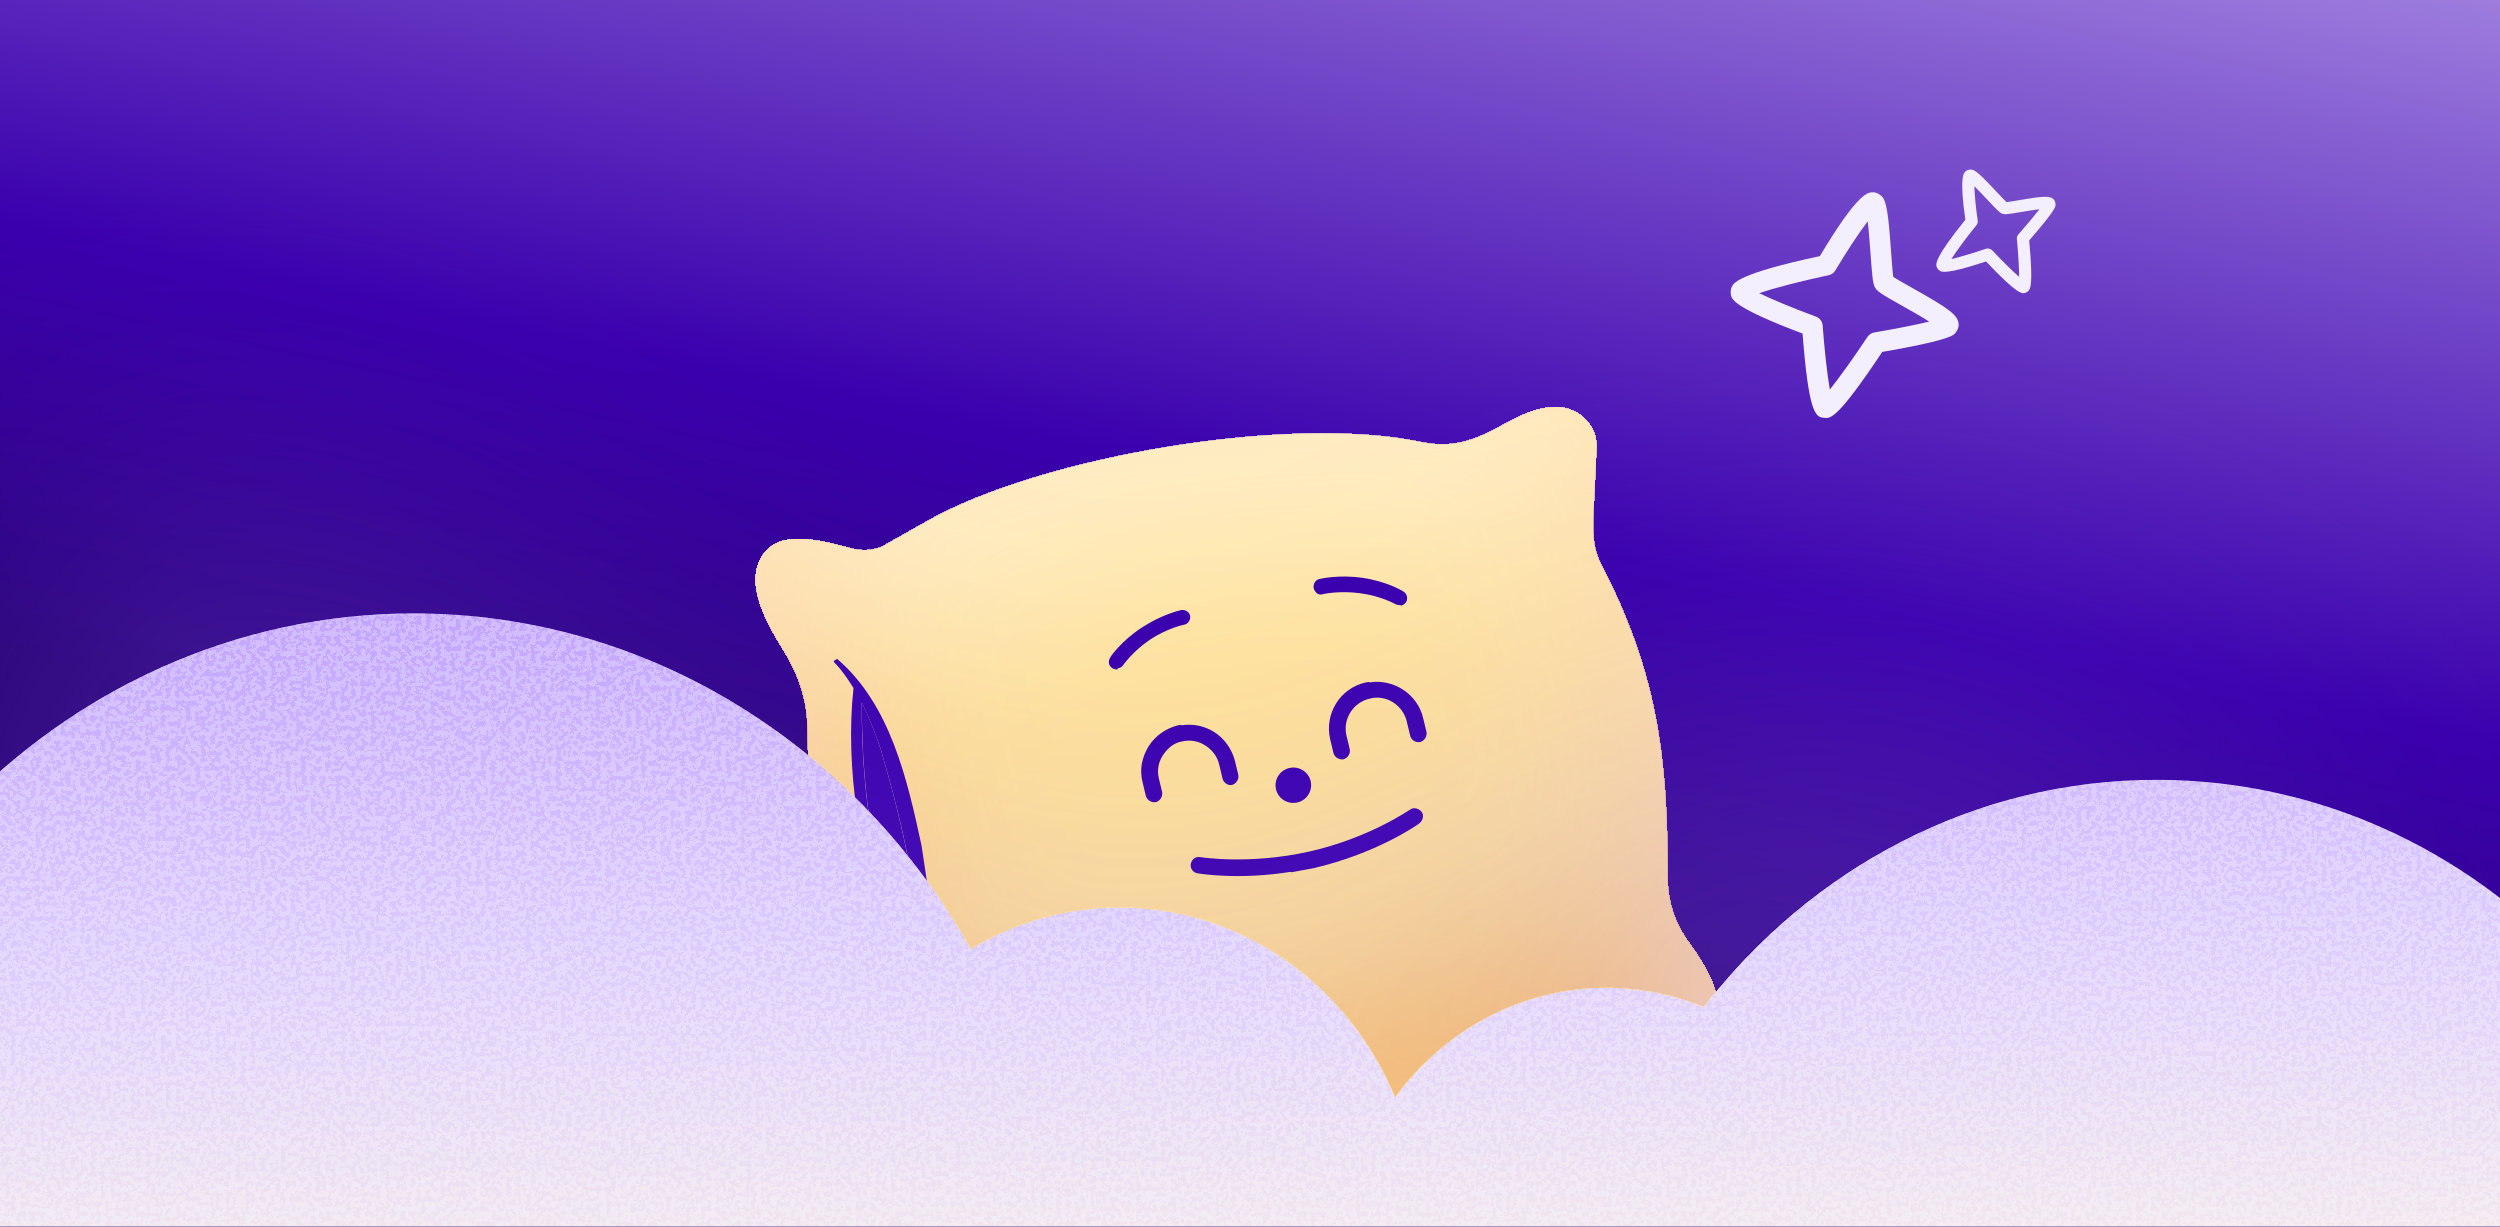
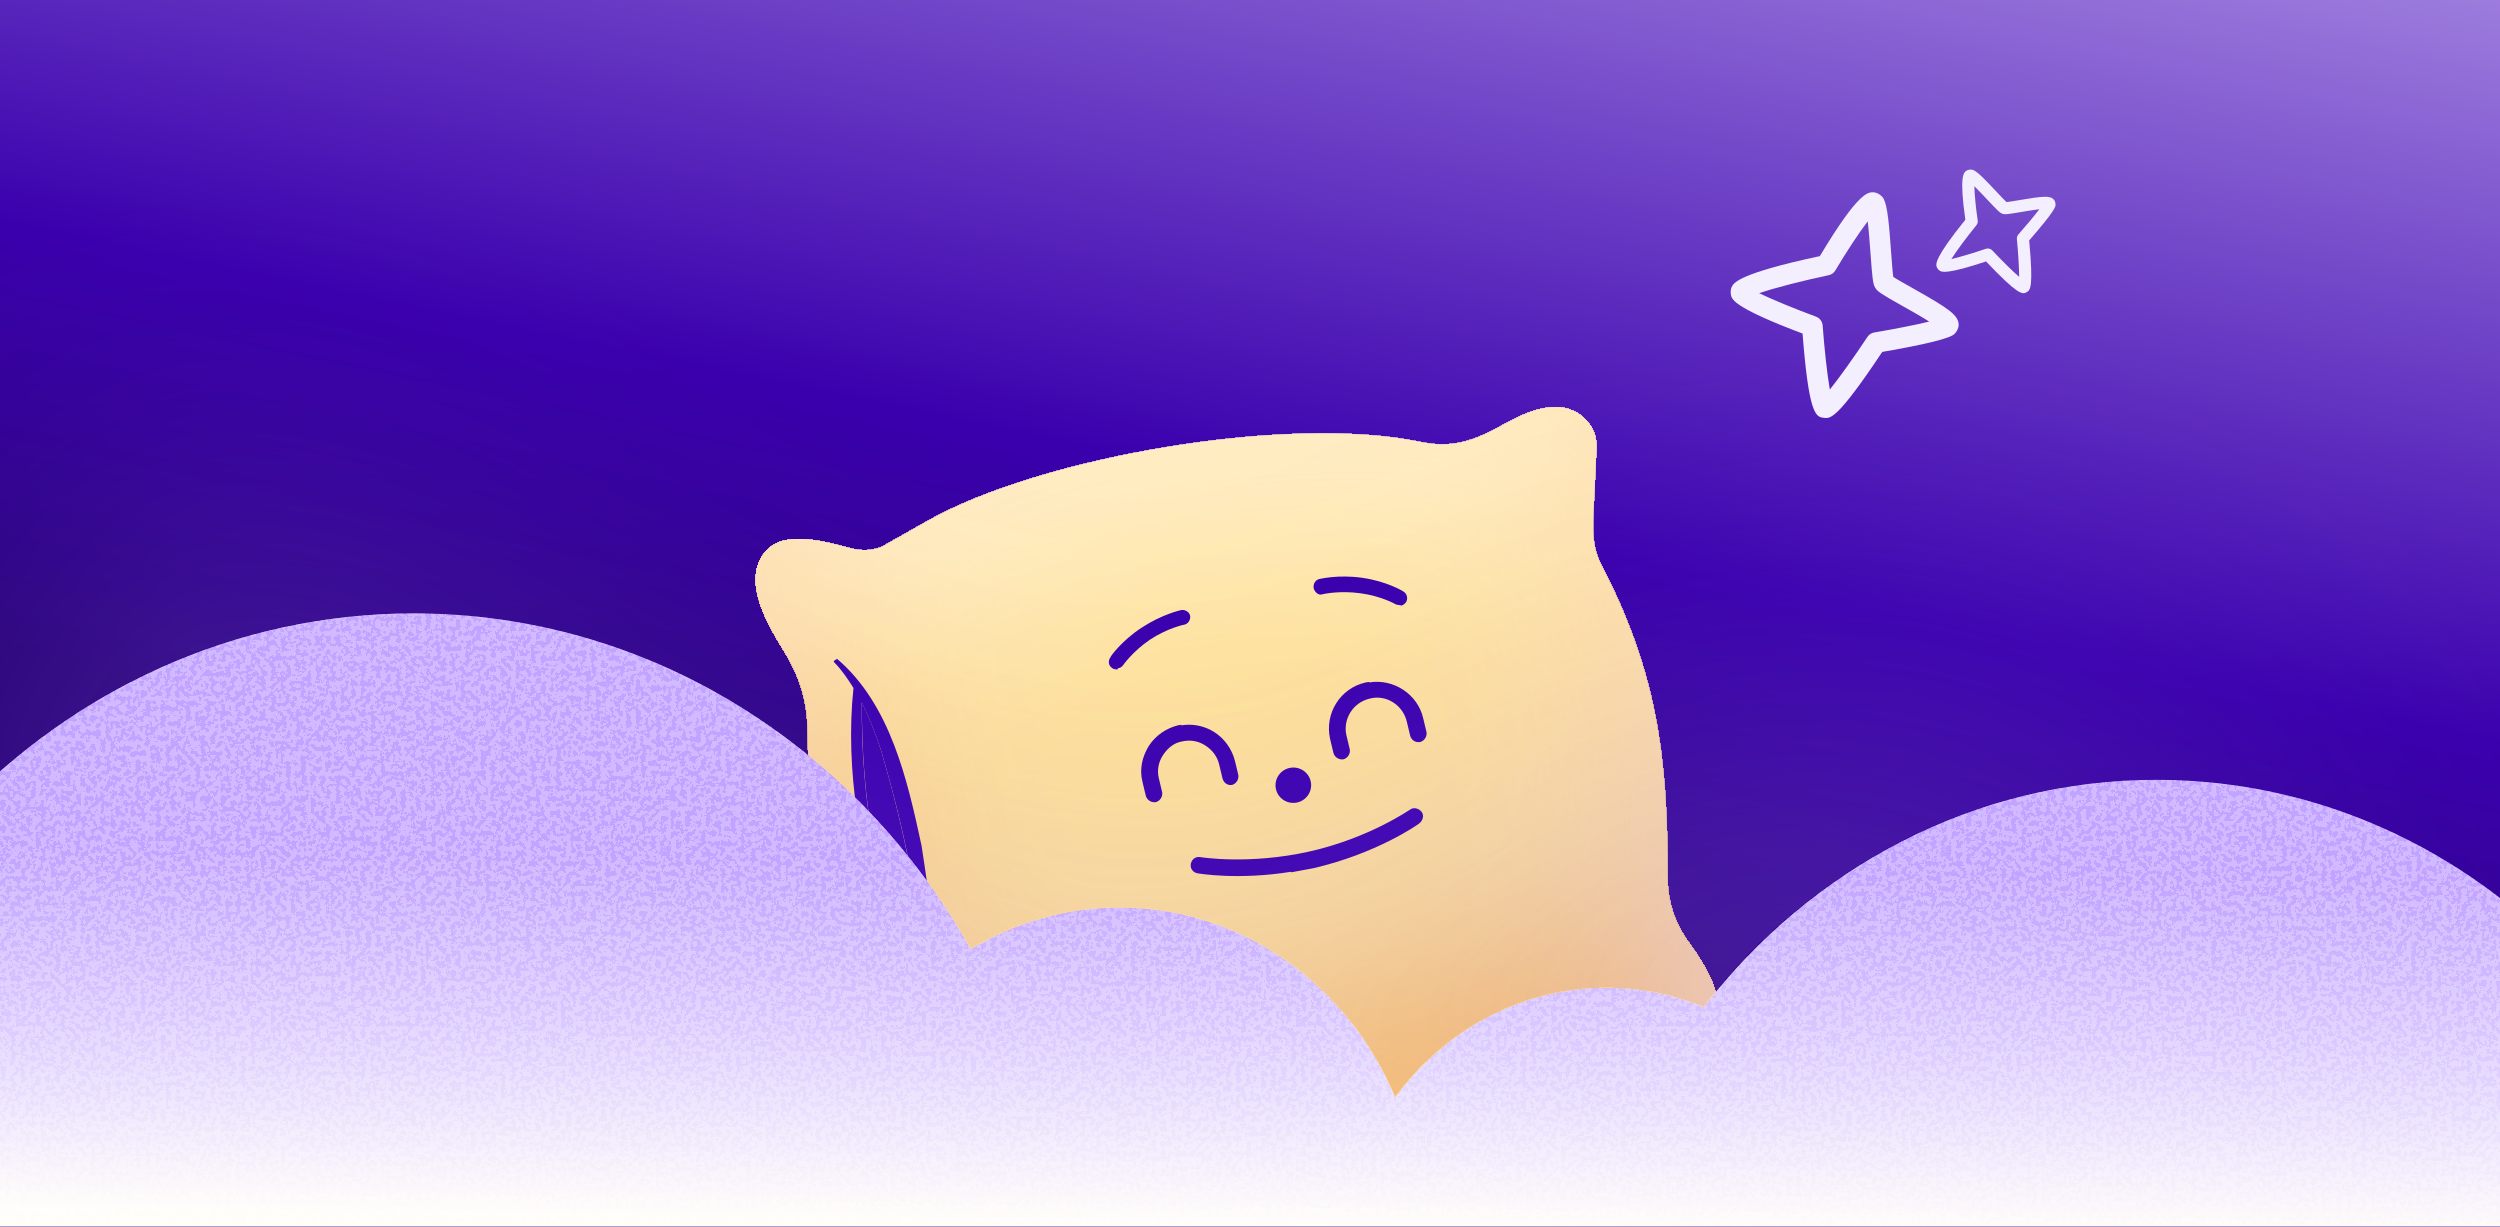
<svg xmlns="http://www.w3.org/2000/svg" width="375" height="184" viewBox="0 0 375 184" fill="none">
-   <g id="Login â mobile">
-     <g id="Page canvas">
-       <g id="Frame 6" clip-path="url(#clip0_443_5287)">
-         <rect width="375" height="184" fill="url(#paint0_linear_443_5287)" />
-         <g id="Group 8638">
-           <g id="Container_2">
-             <g id="Vector" filter="url(#filter0_ii_443_5287)">
-               <path id="Vector_2" d="M185.217 172.327C167.873 175.886 154.089 171.181 148.84 172.867C144.774 174.215 139.059 180.195 134.245 176.04C132.293 174.417 131.244 171.373 131.53 168.831L132.393 160.773C132.754 157.271 132.367 154.22 130.626 151.014C123.531 138.381 121.3 123.771 121.132 109.561C121.098 105.252 120.039 101.692 117.787 97.954C114.852 93.19 111.78 87.669 114.263 83.525C116.745 79.38 122.75 80.952 127.627 82.25C129.108 82.646 131.094 82.626 132.457 81.916L139.15 78.129C156.221 68.483 193.209 62.163 213.02 66.279C222.33 68.249 225.921 61.533 232.884 61.072C236.487 60.824 239.637 63.573 239.469 67.22L239.152 74.166C239.003 77.465 238.476 81.421 240.121 84.554C248.532 100.798 250.154 113.423 250.139 131.196C250.097 135.084 251.096 138.308 253.418 141.519C256.392 145.587 259.146 150.721 256.91 154.399C254.558 158.353 247.469 157.193 242.036 156.49C239.231 156.108 236.437 156.242 233.998 157.879C225.427 163.655 195.539 170.272 185.298 172.315L185.217 172.327Z" fill="#FFE299" />
+   <g id="01 Â· Login">
+     <g id="Login â mobile">
+       <g id="Page canvas">
+         <g id="Frame 6" clip-path="url(#clip0_4226_7750)">
+           <rect width="375" height="184" fill="url(#paint0_linear_4226_7750)" />
+           <g id="Group 8638">
+             <g id="Container_2">
+               <g id="Vector" filter="url(#filter0_ii_4226_7750)">
+                 <path id="Vector_2" d="M185.217 172.326C167.873 175.886 154.089 171.181 148.84 172.867C144.774 174.215 139.059 180.195 134.245 176.04C132.293 174.417 131.244 171.372 131.53 168.83L132.392 160.773C132.753 157.271 132.367 154.22 130.626 151.014C123.531 138.381 121.3 123.771 121.131 109.561C121.097 105.252 120.038 101.691 117.787 97.953C114.852 93.19 111.78 87.669 114.263 83.525C116.745 79.38 122.749 80.951 127.627 82.25C129.108 82.646 131.093 82.625 132.457 81.916L139.149 78.129C156.221 68.483 193.209 62.162 213.02 66.279C222.33 68.249 225.921 61.533 232.884 61.072C236.487 60.824 239.637 63.573 239.469 67.22L239.151 74.166C239.003 77.465 238.475 81.421 240.121 84.554C248.532 100.797 250.154 113.423 250.139 131.196C250.097 135.084 251.096 138.308 253.418 141.519C256.392 145.586 259.146 150.72 256.91 154.399C254.558 158.353 247.468 157.193 242.036 156.49C239.231 156.108 236.436 156.242 233.997 157.878C225.427 163.655 195.538 170.272 185.298 172.315L185.217 172.326Z" fill="#FFE299" />
+               </g>
+               <path id="Vector_8" d="M125.532 98.868C125.532 98.868 124.855 99.138 125.131 99.349C126.29 100.52 127.149 101.819 128.022 103.201C126.71 115.513 129.139 128.604 132.785 140.333C134.148 144.165 135.433 148.008 138.242 151.368C138.18 153.396 137.961 155.448 137.742 157.5C137.562 157.864 138.165 158.109 138.345 157.746C141.505 147.846 139.787 137.087 138.242 126.89C136.099 116.952 133.566 105.643 125.518 98.786L125.532 98.868ZM129.267 105.368C130.369 107.641 131.342 110.101 132.145 112.503C135.502 123.94 138.383 136.374 138.31 148.414C131.456 135.74 129.145 119.519 129.267 105.368Z" fill="#3A00AD" />
+               <path id="Vector_9" d="M129.293 105.386C130.387 107.657 131.354 110.117 132.151 112.517C135.485 123.948 138.347 136.376 138.274 148.409C131.467 135.741 129.172 119.528 129.293 105.386Z" fill="#3A00AD" />
            </g>
-             <path id="Vector_8" d="M125.532 98.868C125.532 98.868 124.855 99.139 125.131 99.349C126.289 100.52 127.149 101.82 128.022 103.202C126.709 115.513 129.139 128.604 132.785 140.334C134.148 144.165 135.433 148.008 138.241 151.369C138.179 153.397 137.961 155.449 137.742 157.501C137.562 157.864 138.165 158.11 138.345 157.746C141.505 147.846 139.786 137.087 138.242 126.89C136.099 116.952 133.566 105.643 125.518 98.786L125.532 98.868ZM129.267 105.369C130.369 107.641 131.342 110.102 132.145 112.504C135.502 123.94 138.383 136.374 138.309 148.414C131.455 135.74 129.145 119.519 129.267 105.369Z" fill="#3A00AD" />
-             <path id="Vector_9" d="M129.292 105.386C130.387 107.658 131.354 110.117 132.151 112.518C135.485 123.948 138.347 136.376 138.274 148.409C131.467 135.741 129.172 119.529 129.292 105.386Z" fill="#3A00AD" />
+             <g id="Group 8637">
+               <path id="Vector_2_2" d="M194.419 120.404C195.876 120.172 196.87 118.81 196.639 117.364C196.408 115.917 195.039 114.933 193.582 115.165C192.125 115.398 191.131 116.759 191.362 118.206C191.593 119.653 192.962 120.637 194.419 120.404Z" fill="#3A00AD" />
+               <path id="Vector_5" d="M193.617 130.774C185.702 132.038 179.878 131.037 179.617 130.995C178.918 130.855 178.484 130.252 178.627 129.558C178.77 128.864 179.377 128.431 180.076 128.571C180.076 128.571 187.367 129.757 196.427 127.723C205.405 125.702 211.408 121.469 211.491 121.456C212.015 121.036 212.81 121.245 213.231 121.766C213.652 122.286 213.44 123.076 212.915 123.495C212.694 123.698 206.456 128.052 196.997 130.234C195.843 130.419 194.784 130.672 193.713 130.843L193.617 130.774Z" fill="#3A00AD" />
+               <path id="Vector_3" d="M205.43 102.36C209.058 101.78 212.648 104.145 213.471 107.708L213.976 109.81C214.08 110.465 213.677 111.117 213.031 111.304C212.289 111.422 211.716 111.01 211.529 110.368L211.024 108.266C210.454 105.755 207.914 104.146 205.48 104.786C202.95 105.358 201.407 107.871 201.964 110.301L202.469 112.403C202.573 113.058 202.17 113.71 201.524 113.897C200.864 114.002 200.208 113.603 200.021 112.962L199.517 110.859C198.655 107.051 201.005 103.234 204.84 102.37C205.005 102.343 205.17 102.317 205.335 102.291L205.43 102.36Z" fill="#3A00AD" />
+               <path id="Vector_4" d="M177.203 108.798C178.852 108.535 180.593 108.844 182.095 109.78C183.693 110.784 184.791 112.371 185.244 114.146L185.749 116.248C185.853 116.903 185.45 117.555 184.804 117.742C184.144 117.848 183.571 117.435 183.384 116.794L182.879 114.692C182.601 113.477 181.854 112.505 180.816 111.831C179.778 111.157 178.559 110.932 177.335 111.211C176.098 111.409 175.131 112.235 174.451 113.267C173.77 114.299 173.541 115.511 173.819 116.726L174.324 118.828C174.429 119.483 174.025 120.135 173.379 120.322C172.719 120.427 172.064 120.029 171.877 119.387L171.372 117.285C170.907 115.428 171.291 113.604 172.293 111.933C173.307 110.344 174.908 109.248 176.696 108.795C176.861 108.769 177.025 108.742 177.19 108.716L177.203 108.798Z" fill="#3A00AD" />
+               <path id="Vector_6" d="M167.63 100.421C167.63 100.421 167.04 100.431 166.836 100.212C166.276 99.881 166.158 99.144 166.574 98.574C166.561 98.492 168.213 96.13 171.276 94.13C174.338 92.13 177.115 91.518 177.198 91.505C177.775 91.413 178.43 91.812 178.522 92.385C178.613 92.958 178.21 93.61 177.633 93.702C177.633 93.702 175.173 94.179 172.496 95.95C169.902 97.707 168.458 99.784 168.458 99.784C168.25 100.07 168.016 100.191 167.686 100.244L167.63 100.421Z" fill="#3A00AD" />
+               <path id="Vector_7" d="M210.14 90.777C210.14 90.777 209.632 90.775 209.359 90.65C209.359 90.65 207.214 89.398 204.02 88.984C200.908 88.558 198.461 89.117 198.461 89.117C197.827 89.386 197.241 88.891 197.054 88.25C196.95 87.595 197.283 87.038 197.847 86.864C198.012 86.837 200.694 86.157 204.326 86.669C207.959 87.18 210.39 88.639 210.486 88.707C211.046 89.038 211.246 89.761 210.912 90.318C210.704 90.603 210.4 90.82 210.071 90.872L210.14 90.777Z" fill="#3A00AD" />
+             </g>
          </g>
-           <g id="Group 8637">
-             <path id="Vector_2_2" d="M194.419 120.405C195.876 120.172 196.87 118.811 196.639 117.364C196.408 115.917 195.04 114.933 193.583 115.166C192.125 115.398 191.132 116.76 191.363 118.207C191.594 119.653 192.962 120.637 194.419 120.405Z" fill="#3A00AD" />
-             <path id="Vector_5" d="M193.617 130.774C185.702 132.038 179.878 131.037 179.617 130.995C178.918 130.855 178.484 130.252 178.627 129.558C178.77 128.864 179.377 128.431 180.076 128.571C180.076 128.571 187.367 129.758 196.427 127.723C205.405 125.702 211.408 121.469 211.491 121.456C212.015 121.036 212.81 121.245 213.231 121.766C213.652 122.286 213.44 123.076 212.915 123.495C212.694 123.698 206.456 128.053 196.997 130.234C195.843 130.419 194.784 130.672 193.713 130.843L193.617 130.774Z" fill="#3A00AD" />
-             <path id="Vector_3" d="M205.431 102.359C209.058 101.78 212.649 104.145 213.471 107.708L213.976 109.81C214.081 110.465 213.677 111.117 213.031 111.304C212.289 111.422 211.716 111.01 211.529 110.368L211.024 108.266C210.454 105.755 207.914 104.146 205.48 104.786C202.95 105.358 201.407 107.871 201.964 110.301L202.469 112.403C202.573 113.058 202.17 113.71 201.524 113.897C200.864 114.002 200.209 113.603 200.022 112.961L199.517 110.859C198.655 107.051 201.005 103.234 204.841 102.37C205.005 102.343 205.17 102.317 205.335 102.291L205.431 102.359Z" fill="#3A00AD" />
-             <path id="Vector_4" d="M177.204 108.798C178.853 108.534 180.593 108.844 182.095 109.78C183.693 110.784 184.792 112.371 185.244 114.146L185.749 116.248C185.854 116.903 185.45 117.555 184.804 117.742C184.144 117.848 183.571 117.435 183.384 116.793L182.879 114.691C182.601 113.477 181.854 112.505 180.816 111.831C179.779 111.157 178.559 110.932 177.335 111.211C176.099 111.409 175.131 112.235 174.451 113.267C173.77 114.299 173.541 115.511 173.819 116.726L174.324 118.828C174.429 119.483 174.026 120.135 173.379 120.322C172.72 120.427 172.064 120.028 171.877 119.387L171.372 117.284C170.907 115.428 171.292 113.604 172.293 111.933C173.308 110.343 174.908 109.248 176.696 108.795C176.861 108.769 177.026 108.742 177.191 108.716L177.204 108.798Z" fill="#3A00AD" />
-             <path id="Vector_6" d="M167.63 100.421C167.63 100.421 167.04 100.431 166.836 100.212C166.276 99.882 166.158 99.145 166.574 98.575C166.561 98.493 168.213 96.13 171.276 94.13C174.338 92.13 177.115 91.519 177.198 91.505C177.775 91.413 178.43 91.812 178.522 92.385C178.613 92.958 178.21 93.61 177.633 93.702C177.633 93.702 175.173 94.179 172.496 95.95C169.902 97.707 168.458 99.785 168.458 99.785C168.25 100.07 168.016 100.191 167.686 100.244L167.63 100.421Z" fill="#3A00AD" />
-             <path id="Vector_7" d="M210.14 90.778C210.14 90.778 209.633 90.775 209.359 90.651C209.359 90.651 207.214 89.398 204.02 88.985C200.908 88.558 198.461 89.117 198.461 89.117C197.828 89.386 197.242 88.892 197.054 88.25C196.95 87.595 197.284 87.038 197.848 86.864C198.013 86.838 200.694 86.158 204.327 86.669C207.959 87.18 210.391 88.639 210.486 88.708C211.046 89.038 211.246 89.762 210.912 90.319C210.704 90.604 210.401 90.82 210.071 90.873L210.14 90.778Z" fill="#3A00AD" />
-           </g>
-         </g>
-         <g id="Group 8639">
-           <g id="Mask group" filter="url(#filter1_d_443_5287)">
-             <mask id="mask0_443_5287" style="mask-type:alpha" maskUnits="userSpaceOnUse" x="0" y="45" width="375" height="139">
-               <rect id="Rectangle 6" y="45" width="375" height="139" fill="#D9D9D9" />
-             </mask>
-             <g mask="url(#mask0_443_5287)">
-               <g id="Union" filter="url(#filter2_n_443_5287)">
-                 <path d="M62.048 92C97.619 92 128.719 112.223 145.616 142.382C152.204 138.41 159.83 136.141 167.957 136.141C186.405 136.141 202.266 147.833 209.271 164.587C216.605 154.604 228.069 148.18 240.954 148.18C246.102 148.18 251.023 149.206 255.545 151.074C271.599 130.261 296.052 116.969 323.444 116.969C371.799 116.969 410.999 158.39 410.999 209.485C410.999 260.581 371.799 302.003 323.444 302.003C308.667 302.003 294.744 298.134 282.534 291.303H96.226V290.556C85.595 294.783 74.078 297.099 62.048 297.099C8.45 297.099 -35 251.186 -35 194.55C-35 137.913 8.45 92 62.048 92Z" fill="url(#paint1_linear_443_5287)" />
+           <g id="Group 8639">
+             <g id="Mask group" filter="url(#filter1_d_4226_7750)">
+               <mask id="mask0_4226_7750" style="mask-type:alpha" maskUnits="userSpaceOnUse" x="0" y="45" width="376" height="140">
+                 <rect id="Rectangle 6" x="0" y="45" width="375" height="139" fill="#D9D9D9" />
+               </mask>
+               <g mask="url(#mask0_4226_7750)">
+                 <g id="Union" filter="url(#filter2_n_4226_7750)">
+                   <path d="M62.048 92C97.619 92 128.719 112.224 145.616 142.382C152.204 138.41 159.83 136.141 167.957 136.141C186.405 136.141 202.266 147.834 209.272 164.587C216.605 154.604 228.069 148.18 240.954 148.18C246.102 148.18 251.023 149.206 255.545 151.074C271.6 130.261 296.053 116.969 323.445 116.969C371.799 116.969 410.999 158.39 410.999 209.486C410.999 260.581 371.799 302.003 323.445 302.003C308.667 302.003 294.744 298.134 282.534 291.303H96.226V290.556C85.595 294.784 74.078 297.099 62.048 297.099C8.45 297.099 -35 251.186 -35 194.55C-35 137.914 8.45 92 62.048 92Z" fill="url(#paint1_linear_4226_7750)" />
+                 </g>
              </g>
            </g>
          </g>
-         </g>
-         <g id="Group 8640">
-           <path id="Sparkle 1" d="M273.396 62.652C272.271 62.474 271.286 61.637 270.383 50.029C260.671 46.389 259.993 45.063 259.766 44.62C259.547 44.196 259.544 43.482 259.752 43.052C260.042 42.445 260.717 41.038 272.978 38.419C278.749 28.773 280.21 28.819 281.001 28.844C281.591 28.858 282.307 29.342 282.561 29.844C283.13 30.953 283.361 33.618 283.671 37.873C283.768 39.207 283.887 40.815 283.99 41.533C284.546 41.904 285.794 42.603 286.828 43.185C292.366 46.296 293.764 47.27 293.8 48.713C293.812 49.256 293.412 49.974 292.951 50.263C291.57 51.123 285.508 52.244 282.336 52.787C275.597 62.915 274.55 62.789 273.623 62.682C273.547 62.673 273.472 62.664 273.396 62.652ZM263.875 43.984C265.783 44.904 269.299 46.356 272.389 47.493C272.96 47.701 273.354 48.224 273.397 48.826C273.649 52.245 274.074 56.165 274.475 58.428C275.927 56.634 278.217 53.409 280.117 50.536C280.353 50.181 280.726 49.937 281.152 49.867C284.041 49.382 287.323 48.74 289.383 48.238C288.139 47.446 286.42 46.483 285.308 45.858C282.147 44.081 281.557 43.714 281.222 43.06C280.93 42.493 280.841 41.611 280.582 38.088C280.485 36.762 280.337 34.731 280.158 33.199C278.832 34.922 276.88 37.9 275.302 40.564C275.083 40.934 274.715 41.195 274.29 41.286C270.509 42.08 266.183 43.176 263.875 43.984Z" fill="#F3EFFF" />
-           <path id="Sparkle 2" d="M303.942 43.86C303.364 44.194 302.605 44.176 297.907 39.216C292.133 41.143 291.334 40.788 291.067 40.67C290.81 40.557 290.545 40.233 290.481 39.96C290.39 39.576 290.178 38.685 294.802 32.962C293.872 26.432 294.555 25.913 294.925 25.632C295.2 25.421 295.705 25.378 296.007 25.512C296.676 25.808 297.765 26.938 299.478 28.764C300.015 29.337 300.663 30.027 300.975 30.316C301.366 30.28 302.193 30.138 302.88 30.021C306.554 29.395 307.552 29.323 308.101 29.968C308.307 30.211 308.389 30.686 308.286 30.988C307.974 31.89 305.623 34.641 304.377 36.06C305.043 43.167 304.519 43.497 304.057 43.79C304.019 43.814 303.981 43.838 303.942 43.86ZM292.706 38.862C293.916 38.577 296.056 37.941 297.885 37.318C298.222 37.203 298.595 37.295 298.837 37.554C300.214 39.02 301.856 40.651 302.875 41.535C302.874 40.181 302.727 37.864 302.533 35.852C302.51 35.603 302.59 35.354 302.758 35.165C303.897 33.877 305.157 32.372 305.911 31.382C305.051 31.48 303.912 31.676 303.173 31.802C301.075 32.158 300.671 32.209 300.277 32.035C299.934 31.884 299.568 31.514 298.148 30.003C297.615 29.434 296.797 28.562 296.149 27.93C296.181 29.206 296.391 31.285 296.655 33.083C296.691 33.332 296.62 33.587 296.46 33.785C295.029 35.544 293.46 37.641 292.706 38.862Z" fill="#F3EFFF" />
+           <g id="Group 8640">
+             <path id="Sparkle 1" d="M273.396 62.652C272.271 62.474 271.286 61.637 270.383 50.029C260.671 46.389 259.993 45.063 259.766 44.62C259.547 44.196 259.544 43.482 259.752 43.052C260.042 42.445 260.717 41.038 272.978 38.418C278.749 28.773 280.21 28.818 281.001 28.843C281.591 28.857 282.307 29.342 282.561 29.844C283.13 30.953 283.361 33.617 283.671 37.872C283.768 39.207 283.887 40.815 283.99 41.533C284.546 41.904 285.794 42.603 286.828 43.185C292.366 46.295 293.764 47.27 293.8 48.713C293.812 49.256 293.412 49.974 292.951 50.262C291.57 51.123 285.508 52.244 282.336 52.787C275.597 62.915 274.55 62.789 273.623 62.682C273.547 62.673 273.472 62.664 273.396 62.652ZM263.875 43.983C265.783 44.903 269.299 46.356 272.389 47.493C272.96 47.701 273.354 48.223 273.397 48.826C273.649 52.244 274.074 56.165 274.475 58.428C275.927 56.634 278.217 53.408 280.117 50.536C280.353 50.181 280.726 49.936 281.152 49.867C284.041 49.382 287.323 48.74 289.383 48.238C288.139 47.445 286.42 46.483 285.308 45.858C282.147 44.08 281.557 43.714 281.222 43.06C280.93 42.493 280.841 41.611 280.582 38.088C280.485 36.762 280.337 34.731 280.158 33.199C278.832 34.921 276.88 37.9 275.302 40.564C275.083 40.933 274.715 41.195 274.29 41.285C270.509 42.08 266.183 43.175 263.875 43.983Z" fill="#F3EFFF" />
+             <path id="Sparkle 2" d="M303.942 43.86C303.363 44.194 302.605 44.176 297.906 39.216C292.132 41.143 291.334 40.788 291.067 40.67C290.81 40.557 290.545 40.233 290.481 39.96C290.389 39.576 290.177 38.685 294.802 32.962C293.872 26.432 294.555 25.913 294.925 25.632C295.2 25.421 295.705 25.378 296.006 25.512C296.675 25.808 297.765 26.938 299.477 28.764C300.015 29.337 300.663 30.027 300.975 30.316C301.366 30.28 302.193 30.138 302.879 30.021C306.554 29.395 307.551 29.323 308.101 29.968C308.307 30.211 308.389 30.686 308.286 30.988C307.973 31.89 305.623 34.641 304.376 36.06C305.043 43.167 304.519 43.497 304.057 43.79C304.019 43.814 303.981 43.838 303.942 43.86ZM292.705 38.862C293.915 38.577 296.056 37.941 297.885 37.318C298.222 37.203 298.595 37.295 298.837 37.554C300.214 39.02 301.856 40.651 302.875 41.535C302.874 40.181 302.727 37.864 302.533 35.852C302.51 35.603 302.59 35.354 302.758 35.165C303.897 33.877 305.157 32.372 305.911 31.382C305.05 31.48 303.911 31.676 303.173 31.802C301.075 32.158 300.671 32.209 300.276 32.034C299.934 31.884 299.567 31.514 298.148 30.003C297.614 29.434 296.797 28.562 296.149 27.93C296.18 29.205 296.39 31.285 296.655 33.083C296.691 33.332 296.62 33.587 296.46 33.785C295.028 35.544 293.46 37.641 292.705 38.862Z" fill="#F3EFFF" />
+           </g>
        </g>
      </g>
    </g>
  </g>
  <defs>
-     <filter id="filter0_ii_443_5287" x="113.353" y="48.841" width="144.374" height="142.218" filterUnits="userSpaceOnUse" color-interpolation-filters="sRGB">
+     <filter id="filter0_ii_4226_7750" x="113.353" y="48.841" width="144.373" height="142.218" filterUnits="userSpaceOnUse" color-interpolation-filters="sRGB">
      <feFlood flood-opacity="0" result="BackgroundImageFix" />
      <feBlend mode="normal" in="SourceGraphic" in2="BackgroundImageFix" result="shape" />
      <feColorMatrix in="SourceAlpha" type="matrix" values="0 0 0 0 0 0 0 0 0 0 0 0 0 0 0 0 0 0 127 0" result="hardAlpha" />
      <feOffset dy="-12.215" />
      <feGaussianBlur stdDeviation="14.528" />
      <feComposite in2="hardAlpha" operator="arithmetic" k2="-1" k3="1" />
      <feColorMatrix type="matrix" values="0 0 0 0 1 0 0 0 0 0.722 0 0 0 0 0.275 0 0 0 1 0" />
-       <feBlend mode="normal" in2="shape" result="effect1_innerShadow_443_5287" />
+       <feBlend mode="normal" in2="shape" result="effect1_innerShadow_4226_7750" />
      <feColorMatrix in="SourceAlpha" type="matrix" values="0 0 0 0 0 0 0 0 0 0 0 0 0 0 0 0 0 0 127 0" result="hardAlpha" />
      <feOffset dy="13.572" />
      <feGaussianBlur stdDeviation="15.179" />
      <feComposite in2="hardAlpha" operator="arithmetic" k2="-1" k3="1" />
      <feColorMatrix type="matrix" values="0 0 0 0 1 0 0 0 0 1 0 0 0 0 1 0 0 0 0.6 0" />
-       <feBlend mode="normal" in2="effect1_innerShadow_443_5287" result="effect2_innerShadow_443_5287" />
+       <feBlend mode="normal" in2="effect1_innerShadow_4226_7750" result="effect2_innerShadow_4226_7750" />
    </filter>
-     <filter id="filter1_d_443_5287" x="-108" y="28" width="495" height="212" filterUnits="userSpaceOnUse" color-interpolation-filters="sRGB">
+     <filter id="filter1_d_4226_7750" x="-108" y="28" width="495" height="212" filterUnits="userSpaceOnUse" color-interpolation-filters="sRGB">
      <feFlood flood-opacity="0" result="BackgroundImageFix" />
      <feColorMatrix in="SourceAlpha" type="matrix" values="0 0 0 0 0 0 0 0 0 0 0 0 0 0 0 0 0 0 127 0" result="hardAlpha" />
      <feOffset dx="-48" dy="-4" />
      <feGaussianBlur stdDeviation="30" />
      <feComposite in2="hardAlpha" operator="out" />
      <feColorMatrix type="matrix" values="0 0 0 0 0.627 0 0 0 0 0.44 0 0 0 0 1 0 0 0 0.3 0" />
-       <feBlend mode="normal" in2="BackgroundImageFix" result="effect1_dropShadow_443_5287" />
-       <feBlend mode="normal" in="SourceGraphic" in2="effect1_dropShadow_443_5287" result="shape" />
+       <feBlend mode="normal" in2="BackgroundImageFix" result="effect1_dropShadow_4226_7750" />
+       <feBlend mode="normal" in="SourceGraphic" in2="effect1_dropShadow_4226_7750" result="shape" />
    </filter>
-     <filter id="filter2_n_443_5287" x="-35" y="92" width="445.999" height="210.003" filterUnits="userSpaceOnUse" color-interpolation-filters="sRGB">
+     <filter id="filter2_n_4226_7750" x="-35" y="92" width="445.999" height="210.003" filterUnits="userSpaceOnUse" color-interpolation-filters="sRGB">
      <feFlood flood-opacity="0" result="BackgroundImageFix" />
      <feBlend mode="normal" in="SourceGraphic" in2="BackgroundImageFix" result="shape" />
      <feTurbulence type="fractalNoise" baseFrequency="1.333 1.333" stitchTiles="stitch" numOctaves="3" result="noise" seed="6997" />
      <feColorMatrix in="noise" type="luminanceToAlpha" result="alphaNoise" />
      <feComponentTransfer in="alphaNoise" result="coloredNoise1">
        <feFuncA type="discrete" tableValues="1 1 1 1 1 1 1 1 1 1 1 1 1 1 1 1 1 1 1 1 1 1 1 1 1 1 1 1 1 1 1 1 1 1 1 1 1 1 1 1 1 1 1 1 1 1 1 1 1 1 1 0 0 0 0 0 0 0 0 0 0 0 0 0 0 0 0 0 0 0 0 0 0 0 0 0 0 0 0 0 0 0 0 0 0 0 0 0 0 0 0 0 0 0 0 0 0 0 0 0 " />
      </feComponentTransfer>
      <feComposite operator="in" in2="shape" in="coloredNoise1" result="noise1Clipped" />
      <feFlood flood-color="rgba(255, 255, 255, 0.25)" result="color1Flood" />
      <feComposite operator="in" in2="noise1Clipped" in="color1Flood" result="color1" />
-       <feMerge result="effect1_noise_443_5287">
+       <feMerge result="effect1_noise_4226_7750">
        <feMergeNode in="shape" />
        <feMergeNode in="color1" />
      </feMerge>
    </filter>
-     <linearGradient id="paint0_linear_443_5287" x1="432.163" y1="-46.447" x2="370.489" y2="250.3" gradientUnits="userSpaceOnUse">
+     <linearGradient id="paint0_linear_4226_7750" x1="432.163" y1="-46.447" x2="370.489" y2="250.3" gradientUnits="userSpaceOnUse">
      <stop stop-color="#D0BDF6" />
      <stop offset="0.548" stop-color="#3A00AD" />
      <stop offset="0.756" stop-color="#2A0379" />
    </linearGradient>
-     <linearGradient id="paint1_linear_443_5287" x1="178.077" y1="88.58" x2="181.212" y2="290.354" gradientUnits="userSpaceOnUse">
-       <stop stop-color="#C2A3FF" />
-       <stop offset="0.237" stop-color="#DAC9FF" />
-       <stop offset="0.622" stop-color="#FEF8E5" />
+     <linearGradient id="paint1_linear_4226_7750" x1="178.338" y1="121.615" x2="176.967" y2="229.006" gradientUnits="userSpaceOnUse">
+       <stop offset="0.075" stop-color="#C2A3FF" />
+       <stop offset="0.309" stop-color="#DAC9FF" />
+       <stop offset="0.575" stop-color="#FFFDFA" />
    </linearGradient>
-     <clipPath id="clip0_443_5287">
+     <clipPath id="clip0_4226_7750">
      <rect width="375" height="184" fill="white" />
    </clipPath>
  </defs>
</svg>
